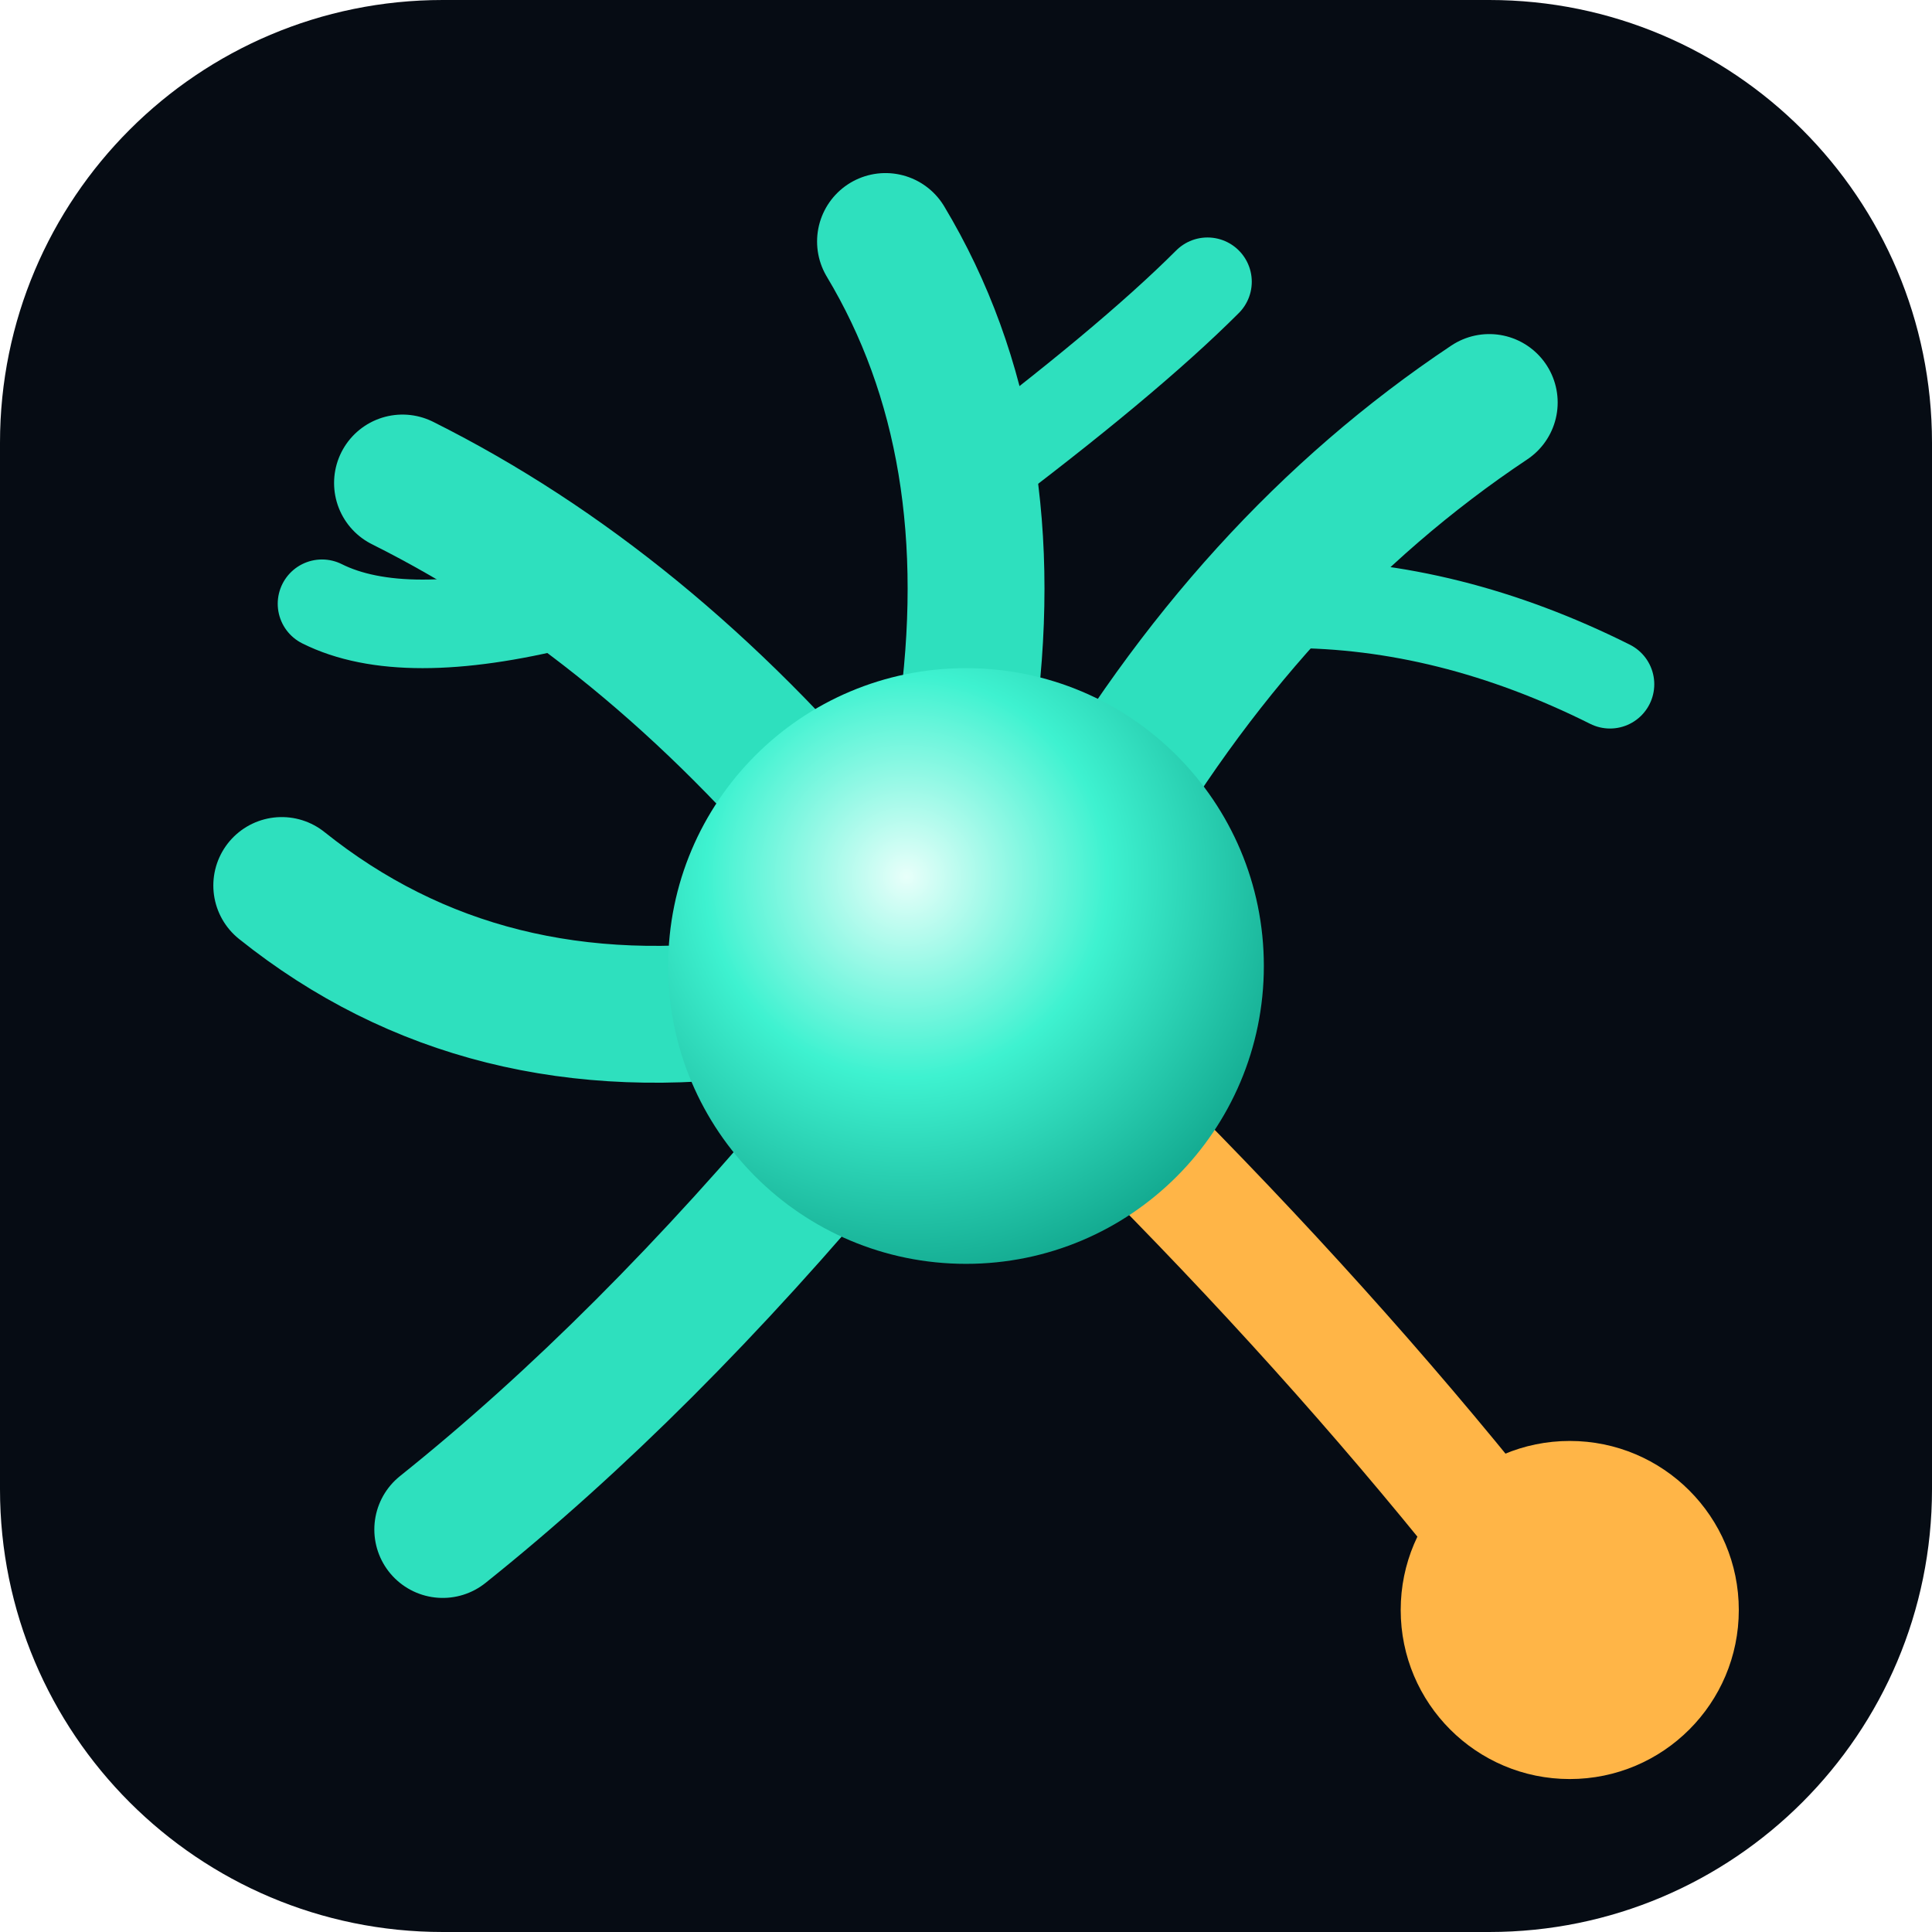
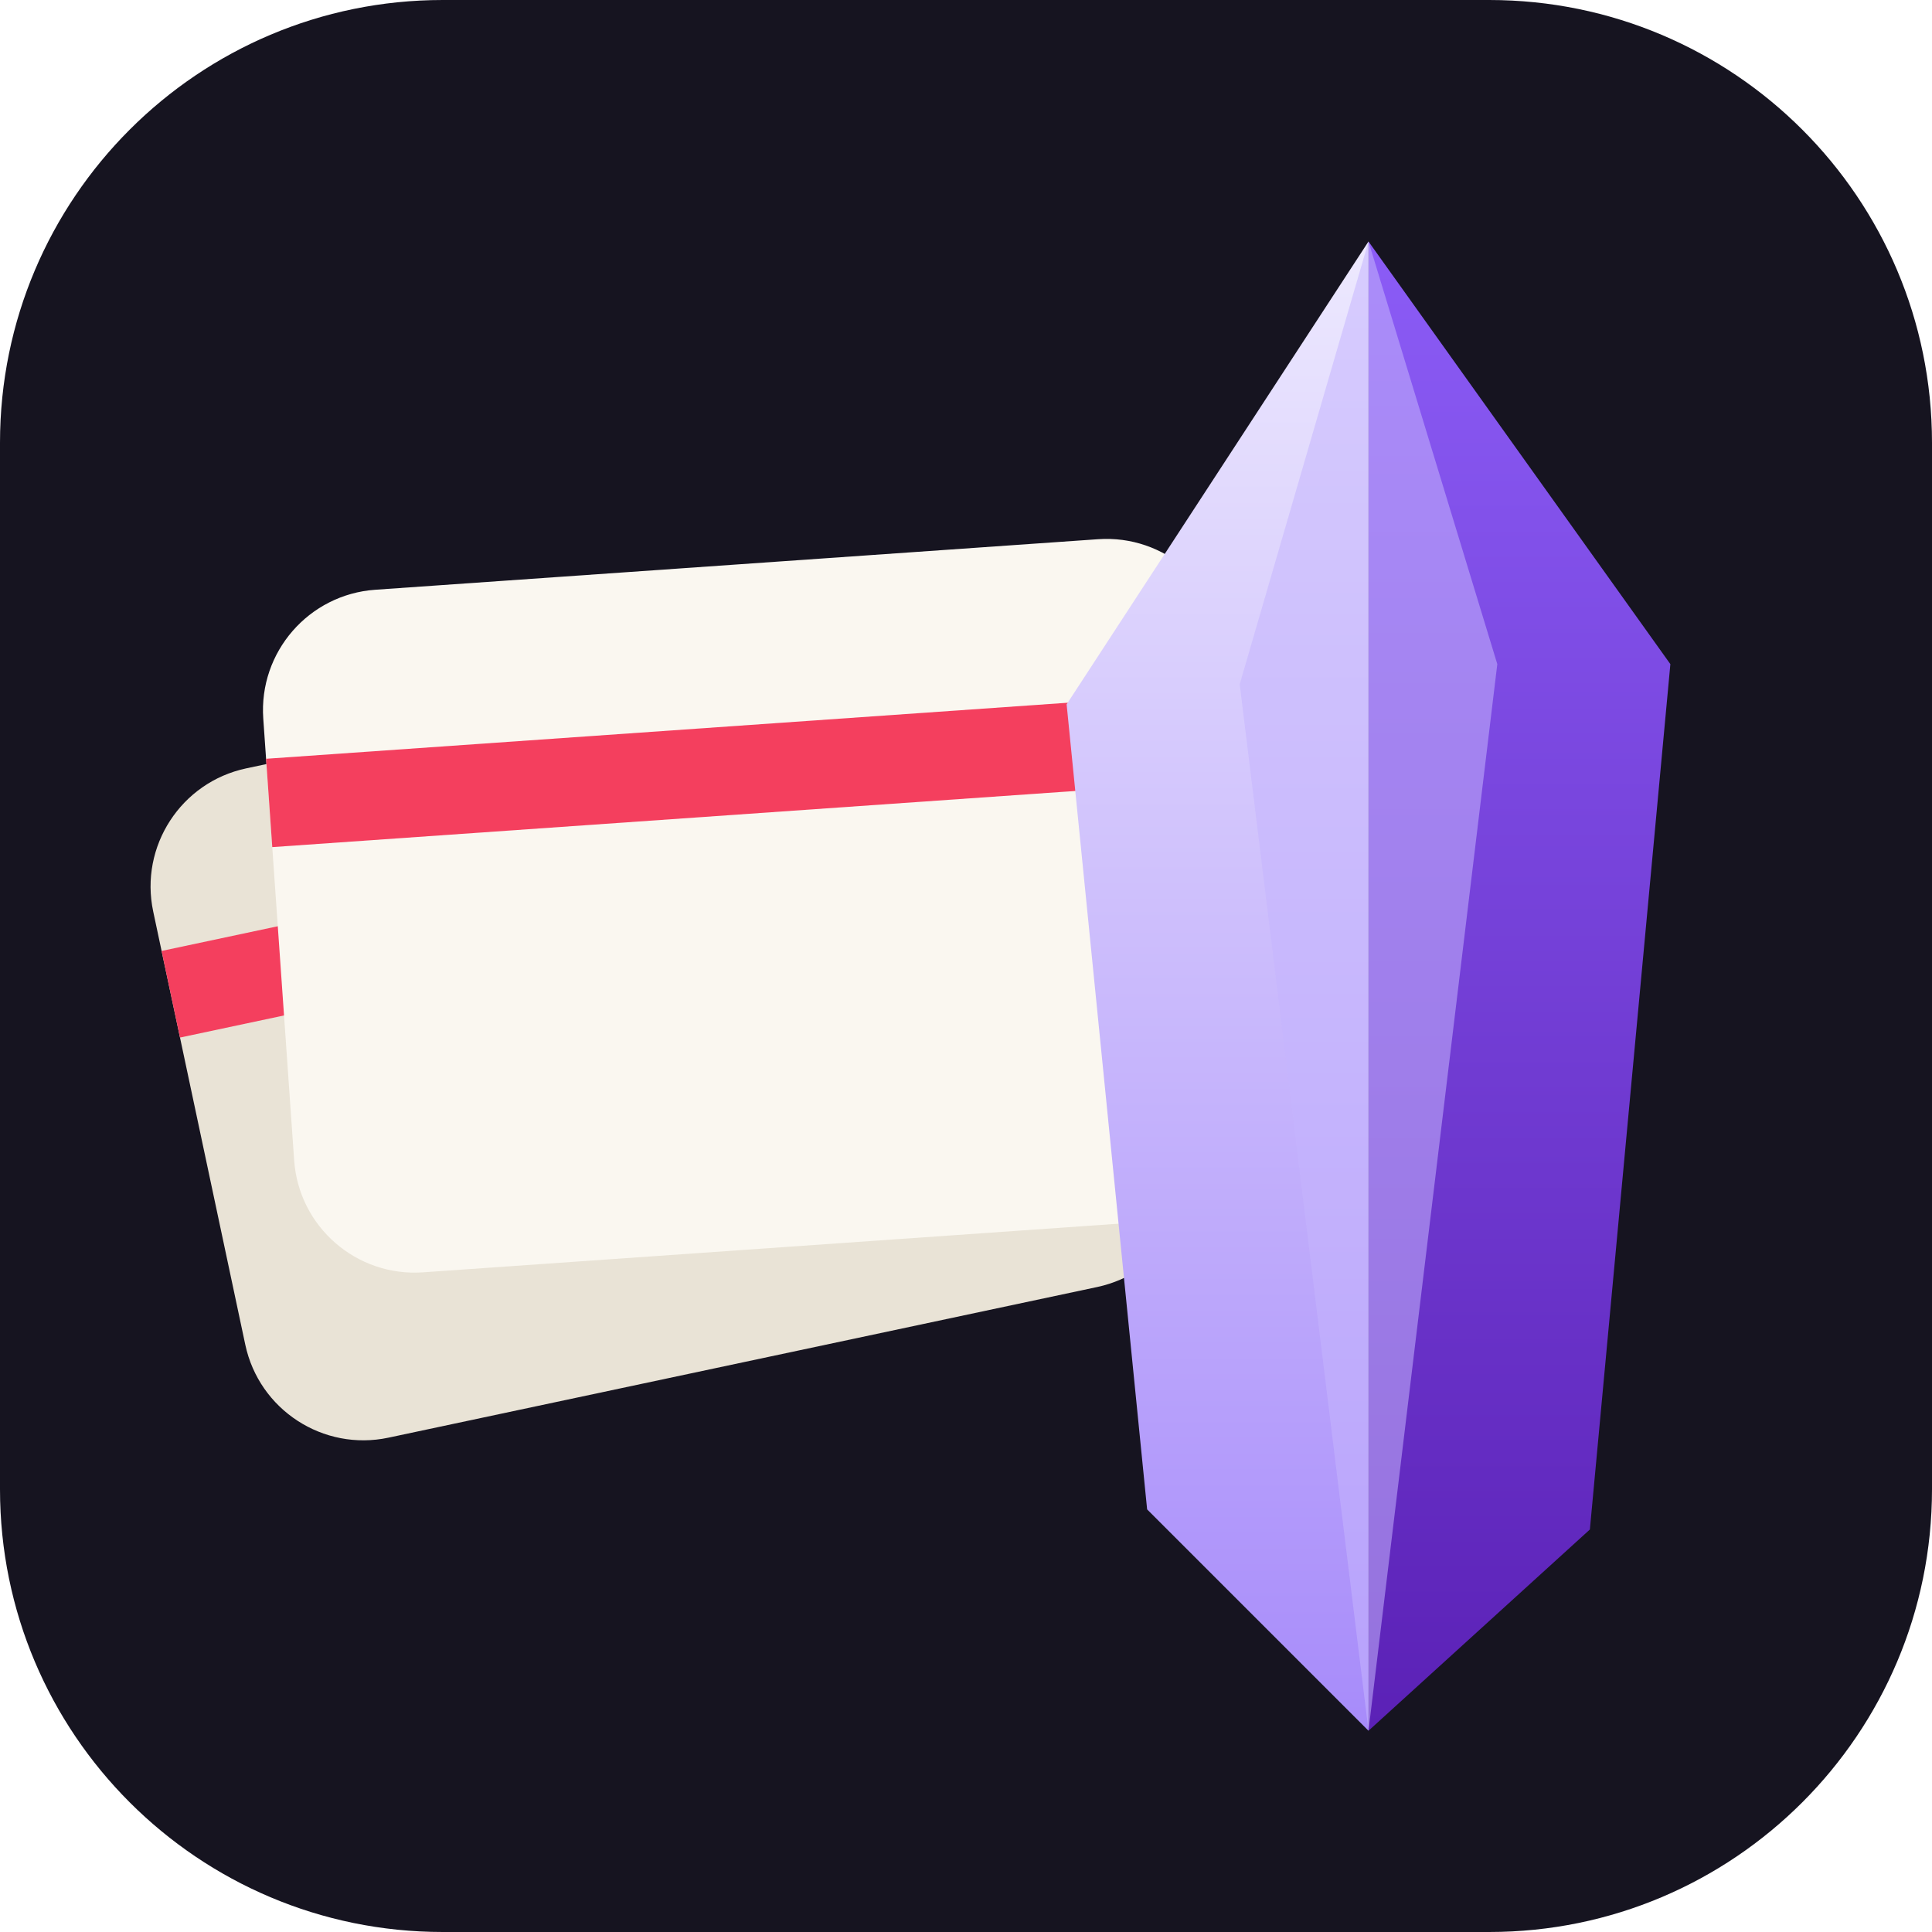
<svg xmlns="http://www.w3.org/2000/svg" viewBox="0 0 48 48">
  <defs>
-     <radialGradient id="s" cx=".4" cy=".35" r=".75">
-       <stop offset="0" stop-color="#e8fffa" />
-       <stop offset=".45" stop-color="#3ef2d0" />
-       <stop offset="1" stop-color="#0b9c84" />
-     </radialGradient>
+     <linearGradient id="l" x1="0" y1="0" x2="0" y2="1">
+       <stop offset="0" stop-color="#ede9fe" />
+       <stop offset="1" stop-color="#a78bfa" />
+     </linearGradient>
+     <linearGradient id="r" x1="0" y1="0" x2="0" y2="1">
+       <stop offset="0" stop-color="#8b5cf6" />
+       <stop offset="1" stop-color="#5b21b6" />
+     </linearGradient>
  </defs>
-   <rect width="48" height="48" rx="11" fill="#060c14" />
-   <g fill="none" stroke="#2ee0be" stroke-linecap="round">
-     <path stroke-width="3.4" d="M21 21Q16 15 10 12M27 21Q31 14 37 10M19 25Q12 26 7 22M24 18Q25 11 22 6M21 28Q16 34 11 38" />
-     <path stroke-width="2.2" d="M14 15Q10 16 8 15M32 15Q36 15 40 17M24 12Q28 9 30 7" />
+   <rect width="48" height="48" rx="11" fill="#161420" />
+   <g transform="rotate(-12 17 27)">
+     <rect x="5" y="17" width="24" height="17" rx="3" fill="#e9e3d6" />
+     <rect x="5" y="21" width="24" height="2.2" fill="#f43f5e" />
  </g>
-   <path d="M28 28Q33 33 37 38" fill="none" stroke="#ffb547" stroke-width="3" stroke-linecap="round" />
-   <circle cx="39" cy="40" r="4.2" fill="#ffb547" />
-   <circle cx="24" cy="24" r="7.4" fill="url(#s)" />
+   <g transform="rotate(-4 19 24)">
+     <rect x="7" y="14" width="24" height="17" rx="3" fill="#faf7f0" />
+     <rect x="7" y="18" width="24" height="2.2" fill="#f43f5e" />
+   </g>
+   <path d="M34 6 41.5 16.5 39.5 38 34 43Z" fill="url(#r)" />
+   <path d="M34 6 26.5 17.5 28.5 37.5 34 43Z" fill="url(#l)" />
+   <path d="M34 6 30.8 17 34 43 37.2 16.5Z" fill="#c4b5fd" fill-opacity=".55" />
</svg>
